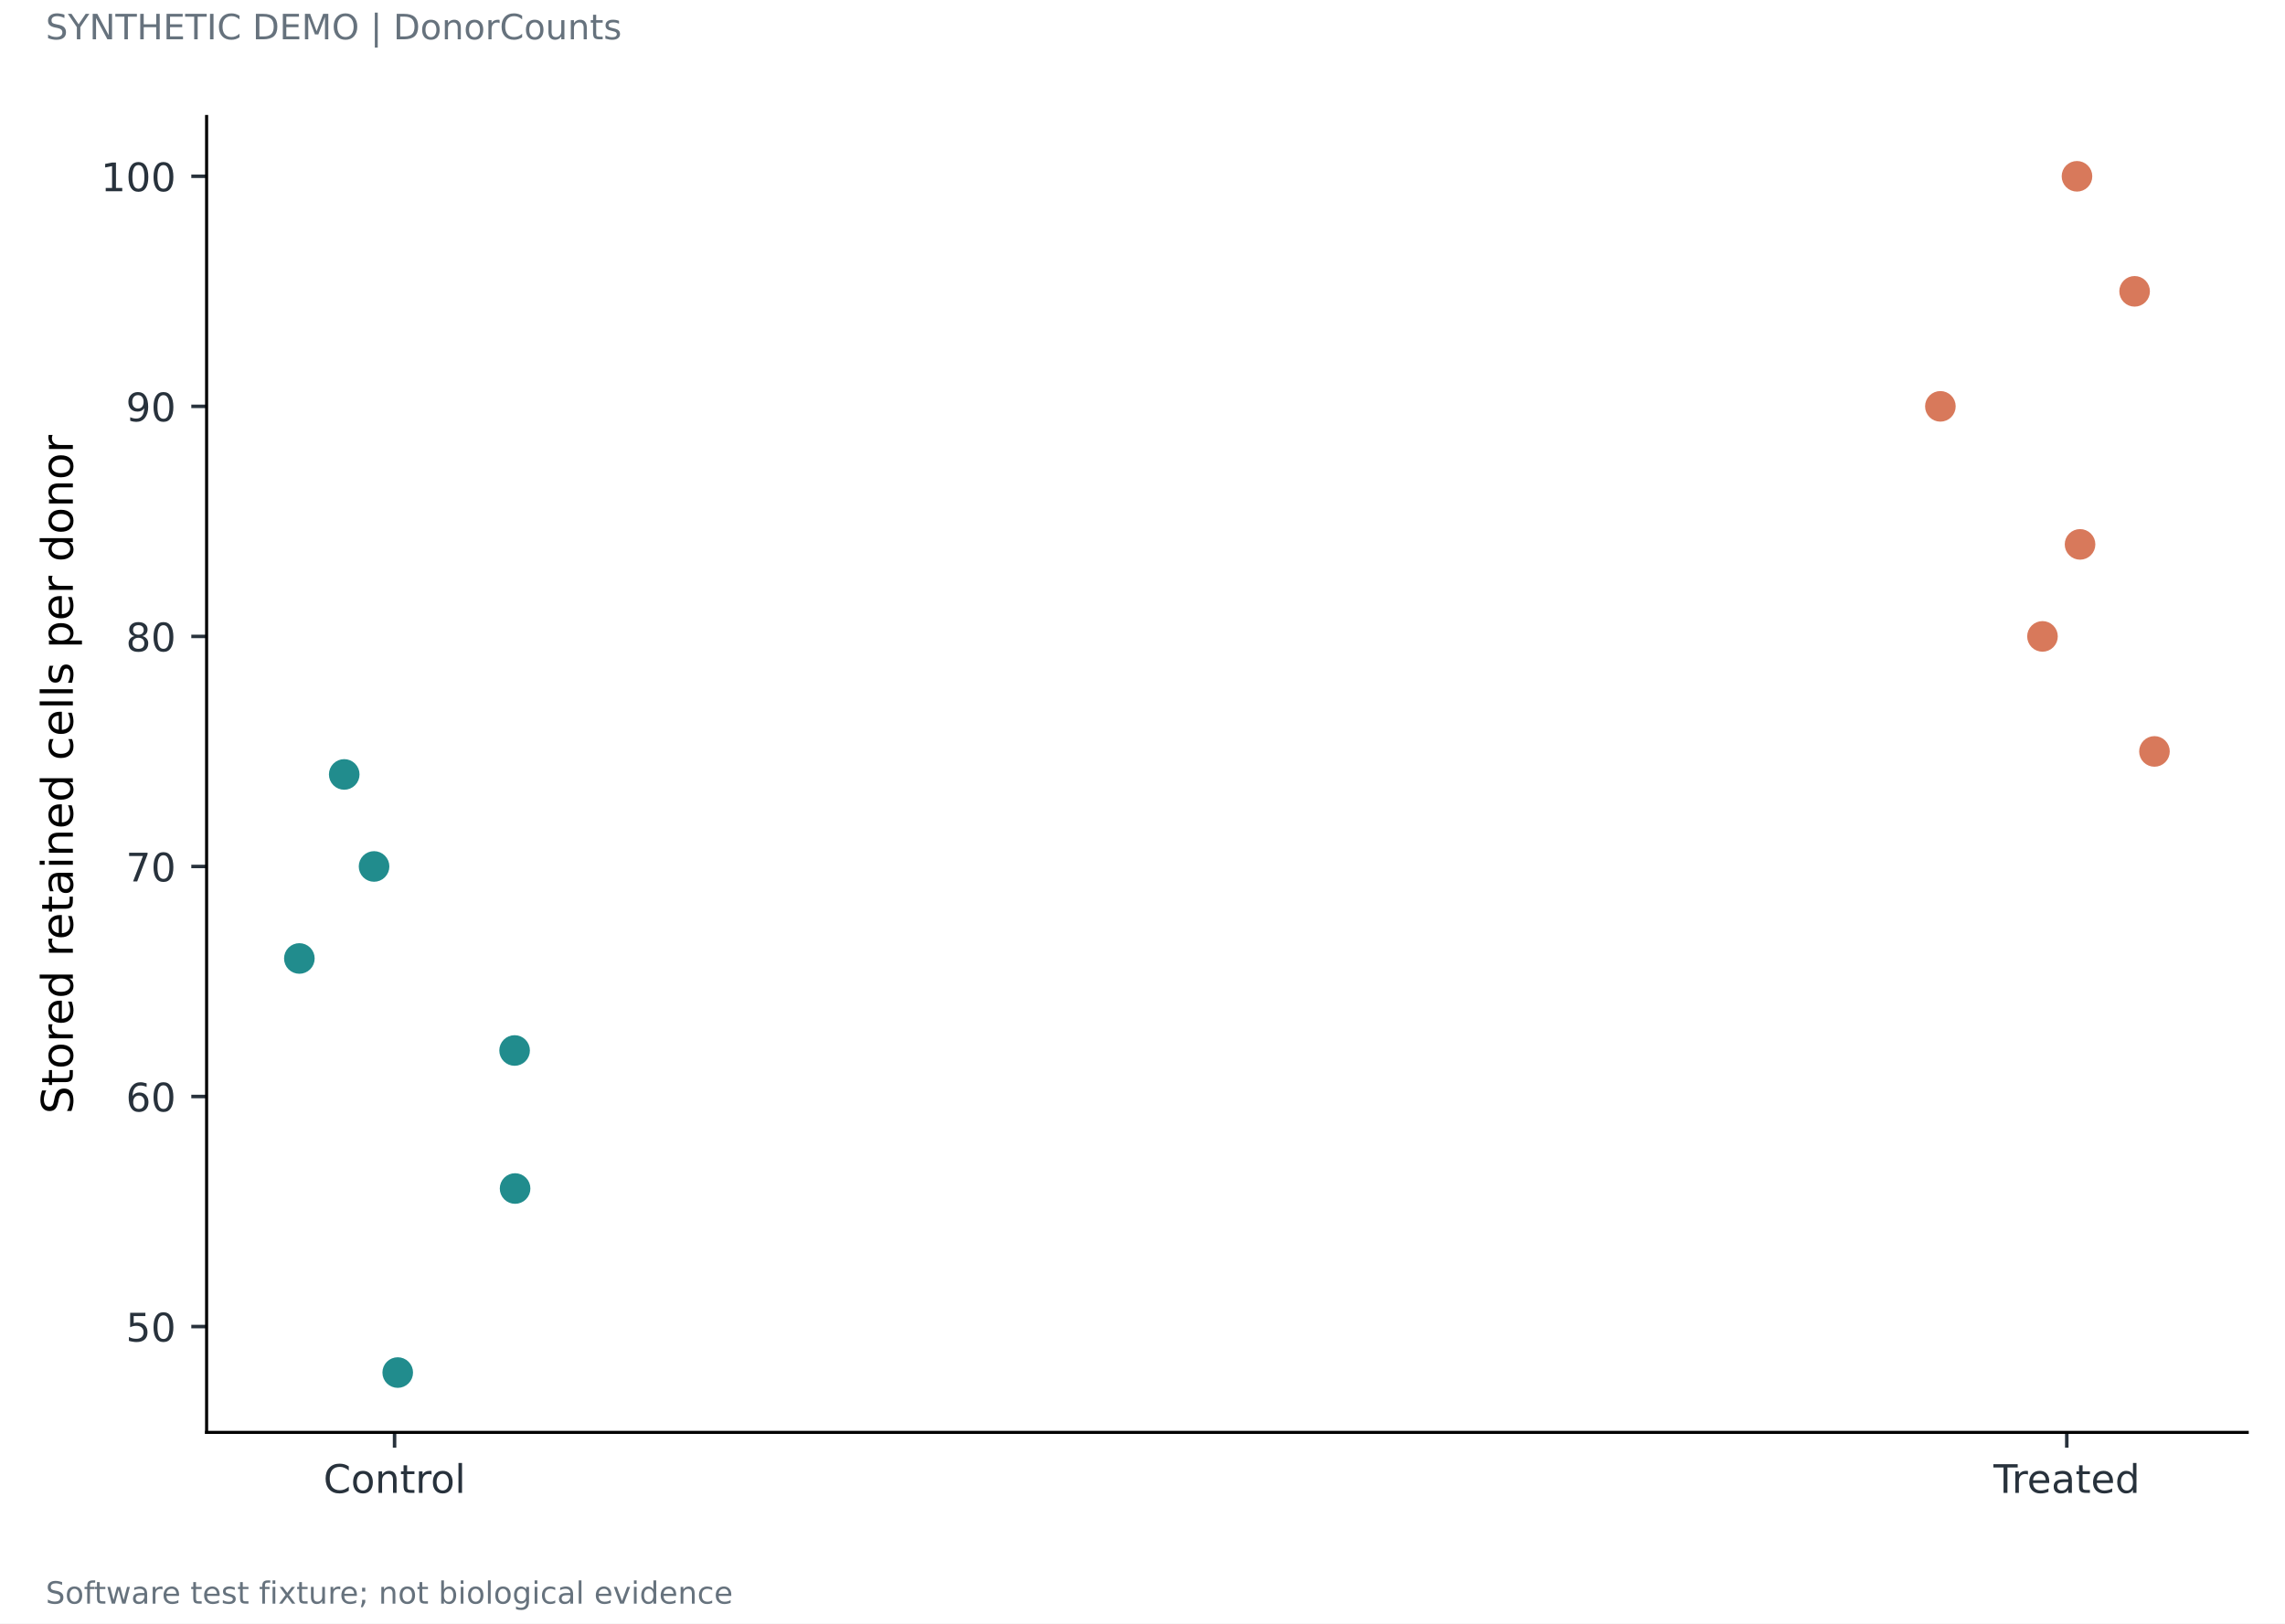
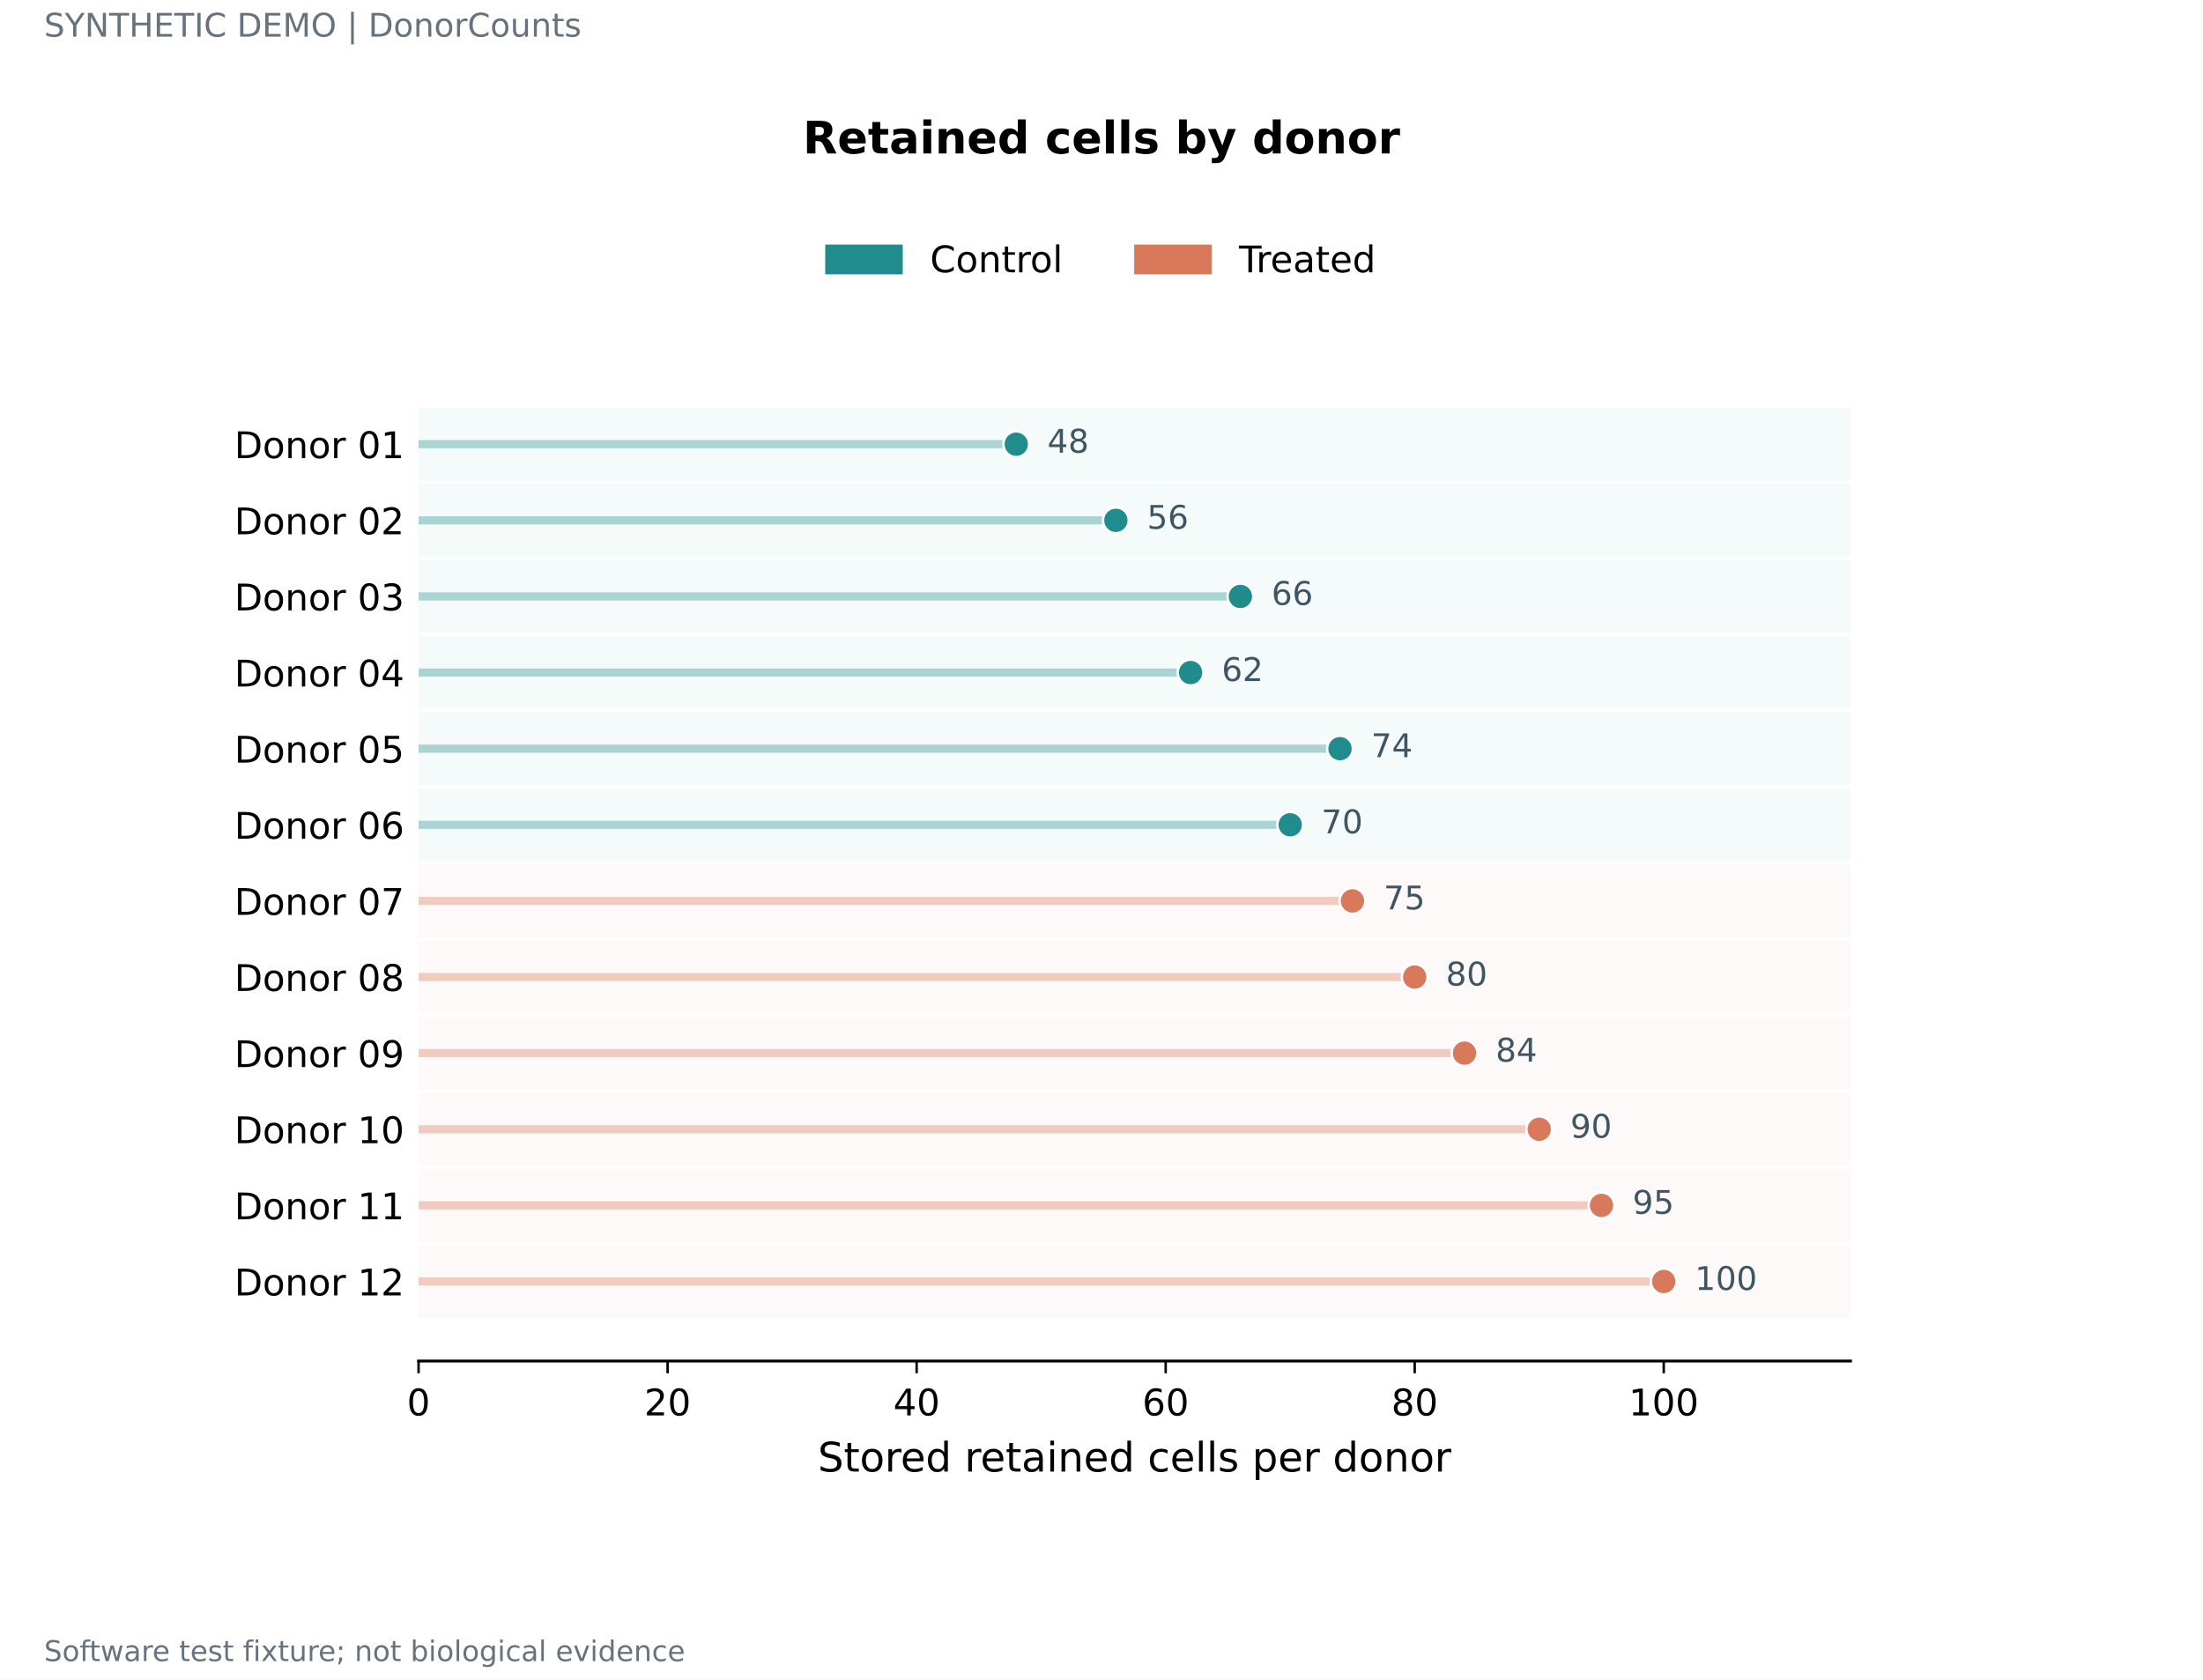
- <svg xmlns="http://www.w3.org/2000/svg" xmlns:xlink="http://www.w3.org/1999/xlink" width="522.48pt" height="371.28pt" viewBox="0 0 522.48 371.28" version="1.1">
+ <svg xmlns="http://www.w3.org/2000/svg" xmlns:xlink="http://www.w3.org/1999/xlink" width="540pt" height="411.84pt" viewBox="0 0 540 411.84" version="1.1">
  <defs>
    <style type="text/css">*{stroke-linejoin: round; stroke-linecap: butt}</style>
  </defs>
  <g id="figure_1">
    <g id="patch_1">
-       <path d="M 0 371.28  L 522.48 371.28  L 522.48 0  L 0 0  z " style="fill: #ffffff" />
+       <path d="M 0 411.84  L 540 411.84  L 540 0  L 0 0  z " style="fill: #ffffff" />
    </g>
    <g id="axes_1">
      <g id="patch_2">
-         <path d="M 47.242 327.557  L 513.84 327.557  L 513.84 26.64  L 47.242 26.64  z " style="fill: #ffffff" />
-       </g>
-       <g id="PathCollection_1">
-         <defs>
-           <path id="m86bf51798f" d="M 0 3  C 0.796 3 1.559 2.684 2.121 2.121  C 2.684 1.559 3 0.796 3 0  C 3 -0.796 2.684 -1.559 2.121 -2.121  C 1.559 -2.684 0.796 -3 0 -3  C -0.796 -3 -1.559 -2.684 -2.121 -2.121  C -2.684 -1.559 -3 -0.796 -3 0  C -3 0.796 -2.684 1.559 -2.121 2.121  C -1.559 2.684 -0.796 3 0 3  z " style="stroke: #218c8d" />
-         </defs>
-         <g clip-path="url(#pb3728b0d36)">
-           <use xlink:href="#m86bf51798f" x="90.944" y="313.879" style="fill: #218c8d; stroke: #218c8d" />
-           <use xlink:href="#m86bf51798f" x="117.779" y="271.793" style="fill: #218c8d; stroke: #218c8d" />
-           <use xlink:href="#m86bf51798f" x="68.451" y="219.185" style="fill: #218c8d; stroke: #218c8d" />
-           <use xlink:href="#m86bf51798f" x="117.668" y="240.228" style="fill: #218c8d; stroke: #218c8d" />
-           <use xlink:href="#m86bf51798f" x="78.709" y="177.099" style="fill: #218c8d; stroke: #218c8d" />
-           <use xlink:href="#m86bf51798f" x="85.53" y="198.142" style="fill: #218c8d; stroke: #218c8d" />
-         </g>
-       </g>
-       <g id="PathCollection_2">
-         <defs>
-           <path id="mc0ac7cd7b7" d="M 0 3  C 0.796 3 1.559 2.684 2.121 2.121  C 2.684 1.559 3 0.796 3 0  C 3 -0.796 2.684 -1.559 2.121 -2.121  C 1.559 -2.684 0.796 -3 0 -3  C -0.796 -3 -1.559 -2.684 -2.121 -2.121  C -2.684 -1.559 -3 -0.796 -3 0  C -3 0.796 -2.684 1.559 -2.121 2.121  C -1.559 2.684 -0.796 3 0 3  z " style="stroke: #d8795b" />
-         </defs>
-         <g clip-path="url(#pb3728b0d36)">
-           <use xlink:href="#mc0ac7cd7b7" x="492.631" y="171.838" style="fill: #d8795b; stroke: #d8795b" />
-           <use xlink:href="#mc0ac7cd7b7" x="467.027" y="145.534" style="fill: #d8795b; stroke: #d8795b" />
-           <use xlink:href="#mc0ac7cd7b7" x="475.616" y="124.491" style="fill: #d8795b; stroke: #d8795b" />
-           <use xlink:href="#mc0ac7cd7b7" x="443.68" y="92.926" style="fill: #d8795b; stroke: #d8795b" />
-           <use xlink:href="#mc0ac7cd7b7" x="488.092" y="66.622" style="fill: #d8795b; stroke: #d8795b" />
-           <use xlink:href="#mc0ac7cd7b7" x="474.916" y="40.318" style="fill: #d8795b; stroke: #d8795b" />
-         </g>
+         <path d="M 102.6 333.706  L 453.6 333.706  L 453.6 89.41  L 102.6 89.41  z " style="fill: #ffffff" />
+       </g>
+       <g id="patch_3">
+         <path d="M 102.6 100.514  L 453.6 100.514  L 453.6 117.31  L 102.6 117.31  z " clip-path="url(#p2eedf00df0)" style="fill: #218c8d; opacity: 0.045; stroke: #218c8d; stroke-linejoin: miter" />
+       </g>
+       <g id="patch_4">
+         <path d="M 102.6 119.177  L 453.6 119.177  L 453.6 135.973  L 102.6 135.973  z " clip-path="url(#p2eedf00df0)" style="fill: #218c8d; opacity: 0.045; stroke: #218c8d; stroke-linejoin: miter" />
+       </g>
+       <g id="patch_5">
+         <path d="M 102.6 137.84  L 453.6 137.84  L 453.6 154.636  L 102.6 154.636  z " clip-path="url(#p2eedf00df0)" style="fill: #218c8d; opacity: 0.045; stroke: #218c8d; stroke-linejoin: miter" />
+       </g>
+       <g id="patch_6">
+         <path d="M 102.6 156.502  L 453.6 156.502  L 453.6 173.299  L 102.6 173.299  z " clip-path="url(#p2eedf00df0)" style="fill: #218c8d; opacity: 0.045; stroke: #218c8d; stroke-linejoin: miter" />
+       </g>
+       <g id="patch_7">
+         <path d="M 102.6 175.165  L 453.6 175.165  L 453.6 191.962  L 102.6 191.962  z " clip-path="url(#p2eedf00df0)" style="fill: #218c8d; opacity: 0.045; stroke: #218c8d; stroke-linejoin: miter" />
+       </g>
+       <g id="patch_8">
+         <path d="M 102.6 193.828  L 453.6 193.828  L 453.6 210.624  L 102.6 210.624  z " clip-path="url(#p2eedf00df0)" style="fill: #218c8d; opacity: 0.045; stroke: #218c8d; stroke-linejoin: miter" />
+       </g>
+       <g id="patch_9">
+         <path d="M 102.6 212.491  L 453.6 212.491  L 453.6 229.287  L 102.6 229.287  z " clip-path="url(#p2eedf00df0)" style="fill: #d8795b; opacity: 0.045; stroke: #d8795b; stroke-linejoin: miter" />
+       </g>
+       <g id="patch_10">
+         <path d="M 102.6 231.154  L 453.6 231.154  L 453.6 247.95  L 102.6 247.95  z " clip-path="url(#p2eedf00df0)" style="fill: #d8795b; opacity: 0.045; stroke: #d8795b; stroke-linejoin: miter" />
+       </g>
+       <g id="patch_11">
+         <path d="M 102.6 249.816  L 453.6 249.816  L 453.6 266.613  L 102.6 266.613  z " clip-path="url(#p2eedf00df0)" style="fill: #d8795b; opacity: 0.045; stroke: #d8795b; stroke-linejoin: miter" />
+       </g>
+       <g id="patch_12">
+         <path d="M 102.6 268.479  L 453.6 268.479  L 453.6 285.276  L 102.6 285.276  z " clip-path="url(#p2eedf00df0)" style="fill: #d8795b; opacity: 0.045; stroke: #d8795b; stroke-linejoin: miter" />
+       </g>
+       <g id="patch_13">
+         <path d="M 102.6 287.142  L 453.6 287.142  L 453.6 303.938  L 102.6 303.938  z " clip-path="url(#p2eedf00df0)" style="fill: #d8795b; opacity: 0.045; stroke: #d8795b; stroke-linejoin: miter" />
+       </g>
+       <g id="patch_14">
+         <path d="M 102.6 305.805  L 453.6 305.805  L 453.6 322.601  L 102.6 322.601  z " clip-path="url(#p2eedf00df0)" style="fill: #d8795b; opacity: 0.045; stroke: #d8795b; stroke-linejoin: miter" />
      </g>
      <g id="matplotlib.axis_1">
        <g id="xtick_1">
          <g id="line2d_1">
            <defs>
-               <path id="m28ab934bfe" d="M 0 0  L 0 3.5  " style="stroke: #28323c; stroke-width: 0.8" />
+               <path id="mf8cb9cd1d1" d="M 0 0  L 0 3  " style="stroke: #000000; stroke-width: 0.6" />
            </defs>
            <g>
-               <use xlink:href="#m28ab934bfe" x="90.221" y="327.557" style="fill: #28323c; stroke: #28323c; stroke-width: 0.8" />
+               <use xlink:href="#mf8cb9cd1d1" x="102.6" y="333.706" style="stroke: #000000; stroke-width: 0.6" />
            </g>
          </g>
          <g id="text_1">
-             <text style="font-size: 9px; font-family: 'DejaVu Sans'; text-anchor: middle; fill: #28323c" x="90.221" y="341.396" transform="rotate(-0 90.22086 341.396)">Control</text>
+             <text style="font-size: 9px; font-family: 'DejaVu Sans'; text-anchor: middle" x="102.6" y="347.043" transform="rotate(-0 102.6 347.0435)">0</text>
          </g>
        </g>
        <g id="xtick_2">
          <g id="line2d_2">
            <g>
-               <use xlink:href="#m28ab934bfe" x="472.582" y="327.557" style="fill: #28323c; stroke: #28323c; stroke-width: 0.8" />
+               <use xlink:href="#mf8cb9cd1d1" x="163.643" y="333.706" style="stroke: #000000; stroke-width: 0.6" />
            </g>
          </g>
          <g id="text_2">
-             <text style="font-size: 9px; font-family: 'DejaVu Sans'; text-anchor: middle; fill: #28323c" x="472.582" y="341.396" transform="rotate(-0 472.5824 341.396)">Treated</text>
-           </g>
+             <text style="font-size: 9px; font-family: 'DejaVu Sans'; text-anchor: middle" x="163.643" y="347.043" transform="rotate(-0 163.6435 347.0435)">20</text>
+           </g>
+         </g>
+         <g id="xtick_3">
+           <g id="line2d_3">
+             <g>
+               <use xlink:href="#mf8cb9cd1d1" x="224.687" y="333.706" style="stroke: #000000; stroke-width: 0.6" />
+             </g>
+           </g>
+           <g id="text_3">
+             <text style="font-size: 9px; font-family: 'DejaVu Sans'; text-anchor: middle" x="224.687" y="347.043" transform="rotate(-0 224.687 347.0435)">40</text>
+           </g>
+         </g>
+         <g id="xtick_4">
+           <g id="line2d_4">
+             <g>
+               <use xlink:href="#mf8cb9cd1d1" x="285.73" y="333.706" style="stroke: #000000; stroke-width: 0.6" />
+             </g>
+           </g>
+           <g id="text_4">
+             <text style="font-size: 9px; font-family: 'DejaVu Sans'; text-anchor: middle" x="285.73" y="347.043" transform="rotate(-0 285.7304 347.0435)">60</text>
+           </g>
+         </g>
+         <g id="xtick_5">
+           <g id="line2d_5">
+             <g>
+               <use xlink:href="#mf8cb9cd1d1" x="346.774" y="333.706" style="stroke: #000000; stroke-width: 0.6" />
+             </g>
+           </g>
+           <g id="text_5">
+             <text style="font-size: 9px; font-family: 'DejaVu Sans'; text-anchor: middle" x="346.774" y="347.043" transform="rotate(-0 346.7739 347.0435)">80</text>
+           </g>
+         </g>
+         <g id="xtick_6">
+           <g id="line2d_6">
+             <g>
+               <use xlink:href="#mf8cb9cd1d1" x="407.817" y="333.706" style="stroke: #000000; stroke-width: 0.6" />
+             </g>
+           </g>
+           <g id="text_6">
+             <text style="font-size: 9px; font-family: 'DejaVu Sans'; text-anchor: middle" x="407.817" y="347.043" transform="rotate(-0 407.8174 347.0435)">100</text>
+           </g>
+         </g>
+         <g id="text_7">
+           <text style="font-size: 10px; font-family: 'DejaVu Sans'; text-anchor: middle" x="278.1" y="360.804" transform="rotate(-0 278.1 360.804)">Stored retained cells per donor</text>
        </g>
      </g>
      <g id="matplotlib.axis_2">
        <g id="ytick_1">
-           <g id="line2d_3">
-             <defs>
-               <path id="m95c84be55b" d="M 0 0  L -3.5 0  " style="stroke: #28323c; stroke-width: 0.8" />
-             </defs>
-             <g>
-               <use xlink:href="#m95c84be55b" x="47.242" y="303.358" style="fill: #28323c; stroke: #28323c; stroke-width: 0.8" />
-             </g>
-           </g>
-           <g id="text_3">
-             <text style="font-size: 9px; font-family: 'DejaVu Sans'; text-anchor: end; fill: #28323c" x="40.242" y="306.777" transform="rotate(-0 40.24234 306.7767)">50</text>
+           <g id="line2d_7" />
+           <g id="text_8">
+             <text style="font-size: 9px; font-family: 'DejaVu Sans'; text-anchor: end" x="99.1" y="112.331" transform="rotate(-0 99.1 112.3312)">Donor 01</text>
          </g>
        </g>
        <g id="ytick_2">
-           <g id="line2d_4">
-             <g>
-               <use xlink:href="#m95c84be55b" x="47.242" y="250.75" style="fill: #28323c; stroke: #28323c; stroke-width: 0.8" />
-             </g>
-           </g>
-           <g id="text_4">
-             <text style="font-size: 9px; font-family: 'DejaVu Sans'; text-anchor: end; fill: #28323c" x="40.242" y="254.169" transform="rotate(-0 40.24234 254.1688)">60</text>
+           <g id="line2d_8" />
+           <g id="text_9">
+             <text style="font-size: 9px; font-family: 'DejaVu Sans'; text-anchor: end" x="99.1" y="130.994" transform="rotate(-0 99.1 130.994)">Donor 02</text>
          </g>
        </g>
        <g id="ytick_3">
-           <g id="line2d_5">
-             <g>
-               <use xlink:href="#m95c84be55b" x="47.242" y="198.142" style="fill: #28323c; stroke: #28323c; stroke-width: 0.8" />
-             </g>
-           </g>
-           <g id="text_5">
-             <text style="font-size: 9px; font-family: 'DejaVu Sans'; text-anchor: end; fill: #28323c" x="40.242" y="201.561" transform="rotate(-0 40.24234 201.5608)">70</text>
+           <g id="line2d_9" />
+           <g id="text_10">
+             <text style="font-size: 9px; font-family: 'DejaVu Sans'; text-anchor: end" x="99.1" y="149.657" transform="rotate(-0 99.1 149.6568)">Donor 03</text>
          </g>
        </g>
        <g id="ytick_4">
-           <g id="line2d_6">
-             <g>
-               <use xlink:href="#m95c84be55b" x="47.242" y="145.534" style="fill: #28323c; stroke: #28323c; stroke-width: 0.8" />
-             </g>
-           </g>
-           <g id="text_6">
-             <text style="font-size: 9px; font-family: 'DejaVu Sans'; text-anchor: end; fill: #28323c" x="40.242" y="148.953" transform="rotate(-0 40.24234 148.9529)">80</text>
+           <g id="line2d_10" />
+           <g id="text_11">
+             <text style="font-size: 9px; font-family: 'DejaVu Sans'; text-anchor: end" x="99.1" y="168.32" transform="rotate(-0 99.1 168.3196)">Donor 04</text>
          </g>
        </g>
        <g id="ytick_5">
-           <g id="line2d_7">
-             <g>
-               <use xlink:href="#m95c84be55b" x="47.242" y="92.926" style="fill: #28323c; stroke: #28323c; stroke-width: 0.8" />
-             </g>
-           </g>
-           <g id="text_7">
-             <text style="font-size: 9px; font-family: 'DejaVu Sans'; text-anchor: end; fill: #28323c" x="40.242" y="96.345" transform="rotate(-0 40.24234 96.34495)">90</text>
+           <g id="line2d_11" />
+           <g id="text_12">
+             <text style="font-size: 9px; font-family: 'DejaVu Sans'; text-anchor: end" x="99.1" y="186.982" transform="rotate(-0 99.1 186.9824)">Donor 05</text>
          </g>
        </g>
        <g id="ytick_6">
-           <g id="line2d_8">
-             <g>
-               <use xlink:href="#m95c84be55b" x="47.242" y="40.318" style="fill: #28323c; stroke: #28323c; stroke-width: 0.8" />
-             </g>
-           </g>
-           <g id="text_8">
-             <text style="font-size: 9px; font-family: 'DejaVu Sans'; text-anchor: end; fill: #28323c" x="40.242" y="43.737" transform="rotate(-0 40.24234 43.73701)">100</text>
-           </g>
-         </g>
-         <g id="text_9">
-           <text style="font-size: 10px; font-family: 'DejaVu Sans'; text-anchor: middle" x="16.661" y="177.099" transform="rotate(-90 16.66125 177.0987)">Stored retained cells per donor</text>
-         </g>
-       </g>
-       <g id="patch_3">
-         <path d="M 47.242 327.557  L 47.242 26.64  " style="fill: none; stroke: #000000; stroke-width: 0.7; stroke-linejoin: miter; stroke-linecap: square" />
-       </g>
-       <g id="patch_4">
-         <path d="M 47.242 327.557  L 513.84 327.557  " style="fill: none; stroke: #000000; stroke-width: 0.7; stroke-linejoin: miter; stroke-linecap: square" />
-       </g>
-     </g>
-     <g id="text_10">
-       <text style="font-size: 8px; font-family: 'DejaVu Sans'; text-anchor: start; fill: #66727d" x="10.45" y="8.994" transform="rotate(-0 10.44959 8.99375)">SYNTHETIC DEMO | DonorCounts</text>
-     </g>
-     <g id="text_11">
-       <text style="font-size: 7px; font-family: 'DejaVu Sans'; text-anchor: start; fill: #66727d" x="10.45" y="366.718" transform="rotate(-0 10.44959 366.7179)">Software test fixture; not biological evidence</text>
+           <g id="line2d_12" />
+           <g id="text_13">
+             <text style="font-size: 9px; font-family: 'DejaVu Sans'; text-anchor: end" x="99.1" y="205.645" transform="rotate(-0 99.1 205.6451)">Donor 06</text>
+           </g>
+         </g>
+         <g id="ytick_7">
+           <g id="line2d_13" />
+           <g id="text_14">
+             <text style="font-size: 9px; font-family: 'DejaVu Sans'; text-anchor: end" x="99.1" y="224.308" transform="rotate(-0 99.1 224.3079)">Donor 07</text>
+           </g>
+         </g>
+         <g id="ytick_8">
+           <g id="line2d_14" />
+           <g id="text_15">
+             <text style="font-size: 9px; font-family: 'DejaVu Sans'; text-anchor: end" x="99.1" y="242.971" transform="rotate(-0 99.1 242.9707)">Donor 08</text>
+           </g>
+         </g>
+         <g id="ytick_9">
+           <g id="line2d_15" />
+           <g id="text_16">
+             <text style="font-size: 9px; font-family: 'DejaVu Sans'; text-anchor: end" x="99.1" y="261.634" transform="rotate(-0 99.1 261.6335)">Donor 09</text>
+           </g>
+         </g>
+         <g id="ytick_10">
+           <g id="line2d_16" />
+           <g id="text_17">
+             <text style="font-size: 9px; font-family: 'DejaVu Sans'; text-anchor: end" x="99.1" y="280.296" transform="rotate(-0 99.1 280.2963)">Donor 10</text>
+           </g>
+         </g>
+         <g id="ytick_11">
+           <g id="line2d_17" />
+           <g id="text_18">
+             <text style="font-size: 9px; font-family: 'DejaVu Sans'; text-anchor: end" x="99.1" y="298.959" transform="rotate(-0 99.1 298.9591)">Donor 11</text>
+           </g>
+         </g>
+         <g id="ytick_12">
+           <g id="line2d_18" />
+           <g id="text_19">
+             <text style="font-size: 9px; font-family: 'DejaVu Sans'; text-anchor: end" x="99.1" y="317.622" transform="rotate(-0 99.1 317.6219)">Donor 12</text>
+           </g>
+         </g>
+       </g>
+       <g id="LineCollection_1">
+         <path d="M 102.6 108.912  L 249.104 108.912  " clip-path="url(#p2eedf00df0)" style="fill: none; stroke: #218c8d; stroke-opacity: 0.35; stroke-width: 2" />
+       </g>
+       <g id="PathCollection_1">
+         <defs>
+           <path id="m0ff96bacf9" d="M 0 3.162  C 0.839 3.162 1.643 2.829 2.236 2.236  C 2.829 1.643 3.162 0.839 3.162 0  C 3.162 -0.839 2.829 -1.643 2.236 -2.236  C 1.643 -2.829 0.839 -3.162 0 -3.162  C -0.839 -3.162 -1.643 -2.829 -2.236 -2.236  C -2.829 -1.643 -3.162 -0.839 -3.162 0  C -3.162 0.839 -2.829 1.643 -2.236 2.236  C -1.643 2.829 -0.839 3.162 0 3.162  z " style="stroke: #ffffff; stroke-width: 0.6" />
+         </defs>
+         <g clip-path="url(#p2eedf00df0)">
+           <use xlink:href="#m0ff96bacf9" x="249.104" y="108.912" style="fill: #218c8d; stroke: #ffffff; stroke-width: 0.6" />
+         </g>
+       </g>
+       <g id="LineCollection_2">
+         <path d="M 102.6 127.575  L 273.522 127.575  " clip-path="url(#p2eedf00df0)" style="fill: none; stroke: #218c8d; stroke-opacity: 0.35; stroke-width: 2" />
+       </g>
+       <g id="PathCollection_2">
+         <g clip-path="url(#p2eedf00df0)">
+           <use xlink:href="#m0ff96bacf9" x="273.522" y="127.575" style="fill: #218c8d; stroke: #ffffff; stroke-width: 0.6" />
+         </g>
+       </g>
+       <g id="LineCollection_3">
+         <path d="M 102.6 146.238  L 304.043 146.238  " clip-path="url(#p2eedf00df0)" style="fill: none; stroke: #218c8d; stroke-opacity: 0.35; stroke-width: 2" />
+       </g>
+       <g id="PathCollection_3">
+         <g clip-path="url(#p2eedf00df0)">
+           <use xlink:href="#m0ff96bacf9" x="304.043" y="146.238" style="fill: #218c8d; stroke: #ffffff; stroke-width: 0.6" />
+         </g>
+       </g>
+       <g id="LineCollection_4">
+         <path d="M 102.6 164.901  L 291.835 164.901  " clip-path="url(#p2eedf00df0)" style="fill: none; stroke: #218c8d; stroke-opacity: 0.35; stroke-width: 2" />
+       </g>
+       <g id="PathCollection_4">
+         <g clip-path="url(#p2eedf00df0)">
+           <use xlink:href="#m0ff96bacf9" x="291.835" y="164.901" style="fill: #218c8d; stroke: #ffffff; stroke-width: 0.6" />
+         </g>
+       </g>
+       <g id="LineCollection_5">
+         <path d="M 102.6 183.563  L 328.461 183.563  " clip-path="url(#p2eedf00df0)" style="fill: none; stroke: #218c8d; stroke-opacity: 0.35; stroke-width: 2" />
+       </g>
+       <g id="PathCollection_5">
+         <g clip-path="url(#p2eedf00df0)">
+           <use xlink:href="#m0ff96bacf9" x="328.461" y="183.563" style="fill: #218c8d; stroke: #ffffff; stroke-width: 0.6" />
+         </g>
+       </g>
+       <g id="LineCollection_6">
+         <path d="M 102.6 202.226  L 316.252 202.226  " clip-path="url(#p2eedf00df0)" style="fill: none; stroke: #218c8d; stroke-opacity: 0.35; stroke-width: 2" />
+       </g>
+       <g id="PathCollection_6">
+         <g clip-path="url(#p2eedf00df0)">
+           <use xlink:href="#m0ff96bacf9" x="316.252" y="202.226" style="fill: #218c8d; stroke: #ffffff; stroke-width: 0.6" />
+         </g>
+       </g>
+       <g id="LineCollection_7">
+         <path d="M 102.6 220.889  L 331.513 220.889  " clip-path="url(#p2eedf00df0)" style="fill: none; stroke: #d8795b; stroke-opacity: 0.35; stroke-width: 2" />
+       </g>
+       <g id="PathCollection_7">
+         <defs>
+           <path id="mfae8fcd854" d="M 0 3.162  C 0.839 3.162 1.643 2.829 2.236 2.236  C 2.829 1.643 3.162 0.839 3.162 0  C 3.162 -0.839 2.829 -1.643 2.236 -2.236  C 1.643 -2.829 0.839 -3.162 0 -3.162  C -0.839 -3.162 -1.643 -2.829 -2.236 -2.236  C -2.829 -1.643 -3.162 -0.839 -3.162 0  C -3.162 0.839 -2.829 1.643 -2.236 2.236  C -1.643 2.829 -0.839 3.162 0 3.162  z " style="stroke: #ffffff; stroke-width: 0.6" />
+         </defs>
+         <g clip-path="url(#p2eedf00df0)">
+           <use xlink:href="#mfae8fcd854" x="331.513" y="220.889" style="fill: #d8795b; stroke: #ffffff; stroke-width: 0.6" />
+         </g>
+       </g>
+       <g id="LineCollection_8">
+         <path d="M 102.6 239.552  L 346.774 239.552  " clip-path="url(#p2eedf00df0)" style="fill: none; stroke: #d8795b; stroke-opacity: 0.35; stroke-width: 2" />
+       </g>
+       <g id="PathCollection_8">
+         <g clip-path="url(#p2eedf00df0)">
+           <use xlink:href="#mfae8fcd854" x="346.774" y="239.552" style="fill: #d8795b; stroke: #ffffff; stroke-width: 0.6" />
+         </g>
+       </g>
+       <g id="LineCollection_9">
+         <path d="M 102.6 258.215  L 358.983 258.215  " clip-path="url(#p2eedf00df0)" style="fill: none; stroke: #d8795b; stroke-opacity: 0.35; stroke-width: 2" />
+       </g>
+       <g id="PathCollection_9">
+         <g clip-path="url(#p2eedf00df0)">
+           <use xlink:href="#mfae8fcd854" x="358.983" y="258.215" style="fill: #d8795b; stroke: #ffffff; stroke-width: 0.6" />
+         </g>
+       </g>
+       <g id="LineCollection_10">
+         <path d="M 102.6 276.877  L 377.296 276.877  " clip-path="url(#p2eedf00df0)" style="fill: none; stroke: #d8795b; stroke-opacity: 0.35; stroke-width: 2" />
+       </g>
+       <g id="PathCollection_10">
+         <g clip-path="url(#p2eedf00df0)">
+           <use xlink:href="#mfae8fcd854" x="377.296" y="276.877" style="fill: #d8795b; stroke: #ffffff; stroke-width: 0.6" />
+         </g>
+       </g>
+       <g id="LineCollection_11">
+         <path d="M 102.6 295.54  L 392.557 295.54  " clip-path="url(#p2eedf00df0)" style="fill: none; stroke: #d8795b; stroke-opacity: 0.35; stroke-width: 2" />
+       </g>
+       <g id="PathCollection_11">
+         <g clip-path="url(#p2eedf00df0)">
+           <use xlink:href="#mfae8fcd854" x="392.557" y="295.54" style="fill: #d8795b; stroke: #ffffff; stroke-width: 0.6" />
+         </g>
+       </g>
+       <g id="LineCollection_12">
+         <path d="M 102.6 314.203  L 407.817 314.203  " clip-path="url(#p2eedf00df0)" style="fill: none; stroke: #d8795b; stroke-opacity: 0.35; stroke-width: 2" />
+       </g>
+       <g id="PathCollection_12">
+         <g clip-path="url(#p2eedf00df0)">
+           <use xlink:href="#mfae8fcd854" x="407.817" y="314.203" style="fill: #d8795b; stroke: #ffffff; stroke-width: 0.6" />
+         </g>
+       </g>
+       <g id="patch_15">
+         <path d="M 102.6 333.706  L 453.6 333.706  " style="fill: none; stroke: #000000; stroke-width: 0.7; stroke-linejoin: miter; stroke-linecap: square" />
+       </g>
+       <g id="text_20">
+         <text style="font-size: 8px; font-family: 'DejaVu Sans'; text-anchor: start; fill: #3e5663" x="256.735" y="110.99" transform="rotate(-0 256.7348 110.9903)">48</text>
+       </g>
+       <g id="text_21">
+         <text style="font-size: 8px; font-family: 'DejaVu Sans'; text-anchor: start; fill: #3e5663" x="281.152" y="129.653" transform="rotate(-0 281.1522 129.6531)">56</text>
+       </g>
+       <g id="text_22">
+         <text style="font-size: 8px; font-family: 'DejaVu Sans'; text-anchor: start; fill: #3e5663" x="311.674" y="148.316" transform="rotate(-0 311.6739 148.3159)">66</text>
+       </g>
+       <g id="text_23">
+         <text style="font-size: 8px; font-family: 'DejaVu Sans'; text-anchor: start; fill: #3e5663" x="299.465" y="166.979" transform="rotate(-0 299.4652 166.9787)">62</text>
+       </g>
+       <g id="text_24">
+         <text style="font-size: 8px; font-family: 'DejaVu Sans'; text-anchor: start; fill: #3e5663" x="336.091" y="185.642" transform="rotate(-0 336.0913 185.6415)">74</text>
+       </g>
+       <g id="text_25">
+         <text style="font-size: 8px; font-family: 'DejaVu Sans'; text-anchor: start; fill: #3e5663" x="323.883" y="204.304" transform="rotate(-0 323.8826 204.3043)">70</text>
+       </g>
+       <g id="text_26">
+         <text style="font-size: 8px; font-family: 'DejaVu Sans'; text-anchor: start; fill: #3e5663" x="339.143" y="222.967" transform="rotate(-0 339.1435 222.9671)">75</text>
+       </g>
+       <g id="text_27">
+         <text style="font-size: 8px; font-family: 'DejaVu Sans'; text-anchor: start; fill: #3e5663" x="354.404" y="241.63" transform="rotate(-0 354.4043 241.6299)">80</text>
+       </g>
+       <g id="text_28">
+         <text style="font-size: 8px; font-family: 'DejaVu Sans'; text-anchor: start; fill: #3e5663" x="366.613" y="260.293" transform="rotate(-0 366.613 260.2927)">84</text>
+       </g>
+       <g id="text_29">
+         <text style="font-size: 8px; font-family: 'DejaVu Sans'; text-anchor: start; fill: #3e5663" x="384.926" y="278.956" transform="rotate(-0 384.9261 278.9555)">90</text>
+       </g>
+       <g id="text_30">
+         <text style="font-size: 8px; font-family: 'DejaVu Sans'; text-anchor: start; fill: #3e5663" x="400.187" y="297.618" transform="rotate(-0 400.187 297.6183)">95</text>
+       </g>
+       <g id="text_31">
+         <text style="font-size: 8px; font-family: 'DejaVu Sans'; text-anchor: start; fill: #3e5663" x="415.448" y="316.281" transform="rotate(-0 415.4478 316.2811)">100</text>
+       </g>
+     </g>
+     <g id="text_32">
+       <text style="font-weight: 700; font-size: 11px; font-family: 'DejaVu Sans'; text-anchor: middle" x="270" y="37.633" transform="rotate(-0 270 37.63348)">Retained cells by donor</text>
+     </g>
+     <g id="text_33">
+       <text style="font-size: 8px; font-family: 'DejaVu Sans'; text-anchor: start; fill: #66727d" x="10.8" y="8.994" transform="rotate(-0 10.8 8.99375)">SYNTHETIC DEMO | DonorCounts</text>
+     </g>
+     <g id="text_34">
+       <text style="font-size: 7px; font-family: 'DejaVu Sans'; text-anchor: start; fill: #66727d" x="10.8" y="407.278" transform="rotate(-0 10.8 407.2784)">Software test fixture; not biological evidence</text>
+     </g>
+     <g id="legend_1">
+       <g id="patch_16">
+         <path d="M 202.78 66.764  L 220.78 66.764  L 220.78 60.464  L 202.78 60.464  z " style="fill: #218c8d; stroke: #218c8d; stroke-linejoin: miter" />
+       </g>
+       <g id="text_35">
+         <text style="font-size: 9px; font-family: 'DejaVu Sans'; text-anchor: start" x="227.98" y="66.764" transform="rotate(-0 227.9798 66.76419)">Control</text>
+       </g>
+       <g id="patch_17">
+         <path d="M 278.512 66.764  L 296.512 66.764  L 296.512 60.464  L 278.512 60.464  z " style="fill: #d8795b; stroke: #d8795b; stroke-linejoin: miter" />
+       </g>
+       <g id="text_36">
+         <text style="font-size: 9px; font-family: 'DejaVu Sans'; text-anchor: start" x="303.712" y="66.764" transform="rotate(-0 303.712 66.76419)">Treated</text>
+       </g>
    </g>
  </g>
  <defs>
-     <clipPath id="pb3728b0d36">
-       <rect x="47.242" y="26.64" width="466.597" height="300.917" />
+     <clipPath id="p2eedf00df0">
+       <rect x="102.6" y="89.41" width="351" height="244.296" />
    </clipPath>
  </defs>
</svg>
